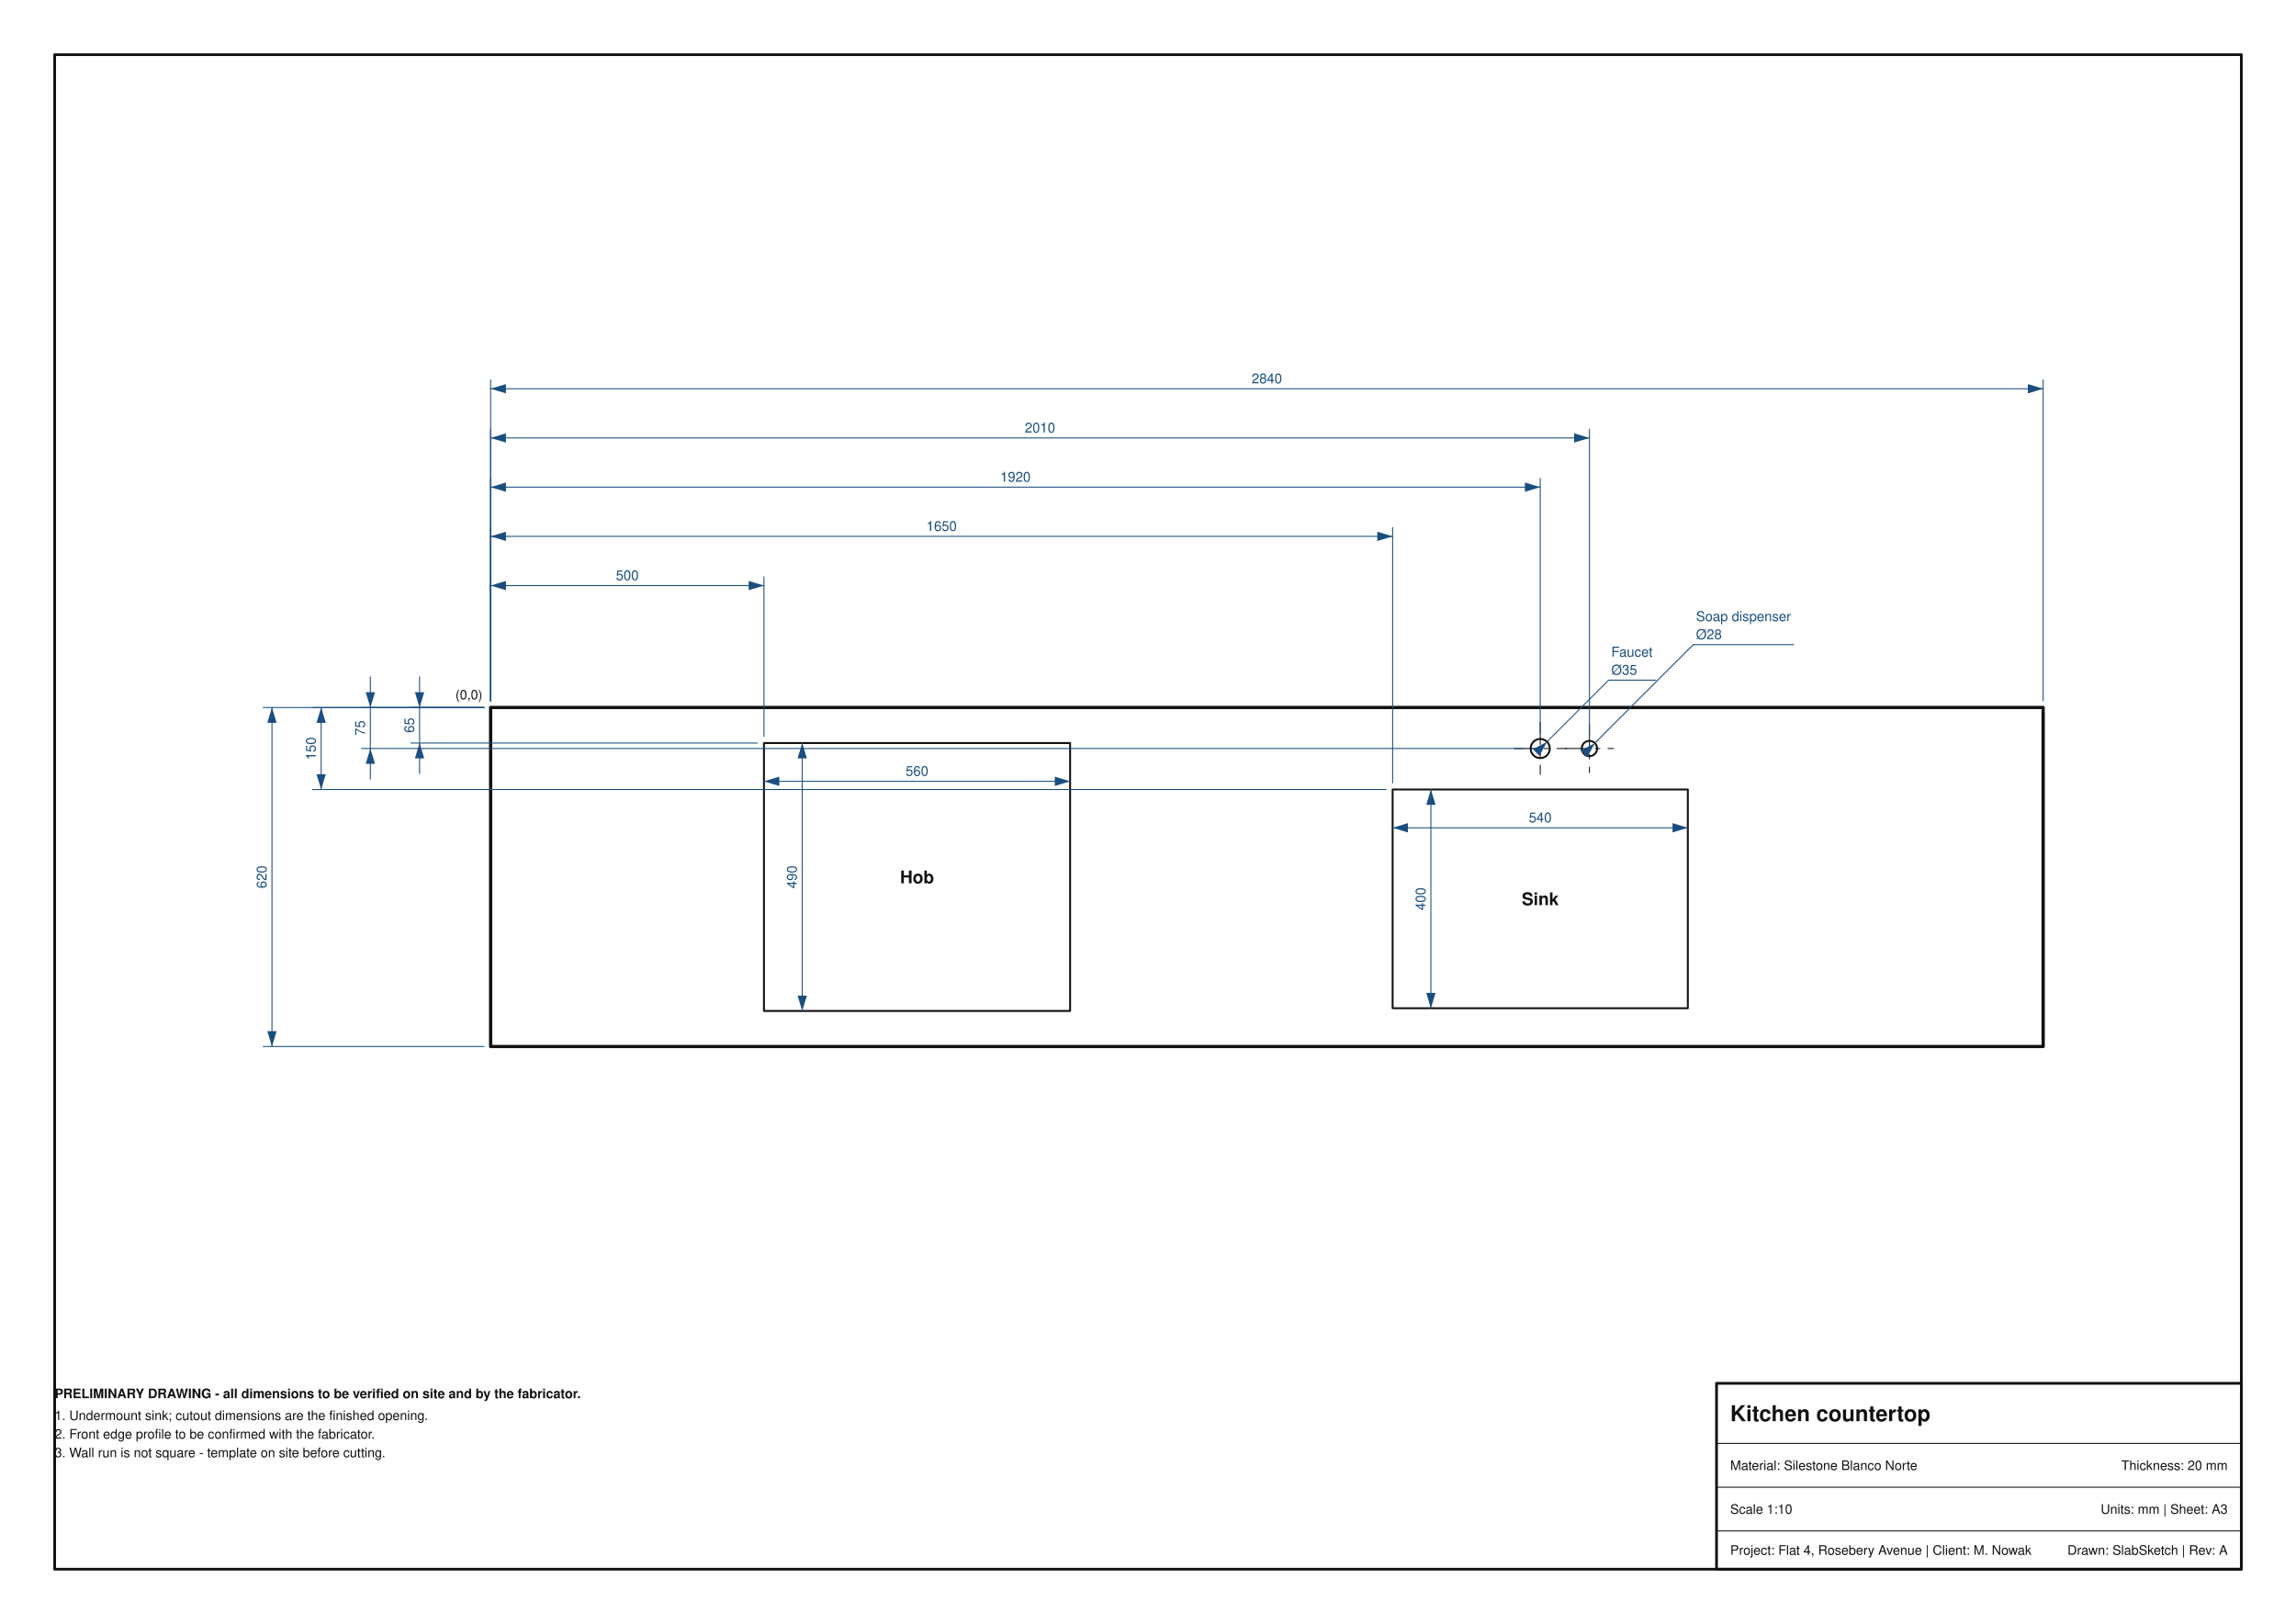
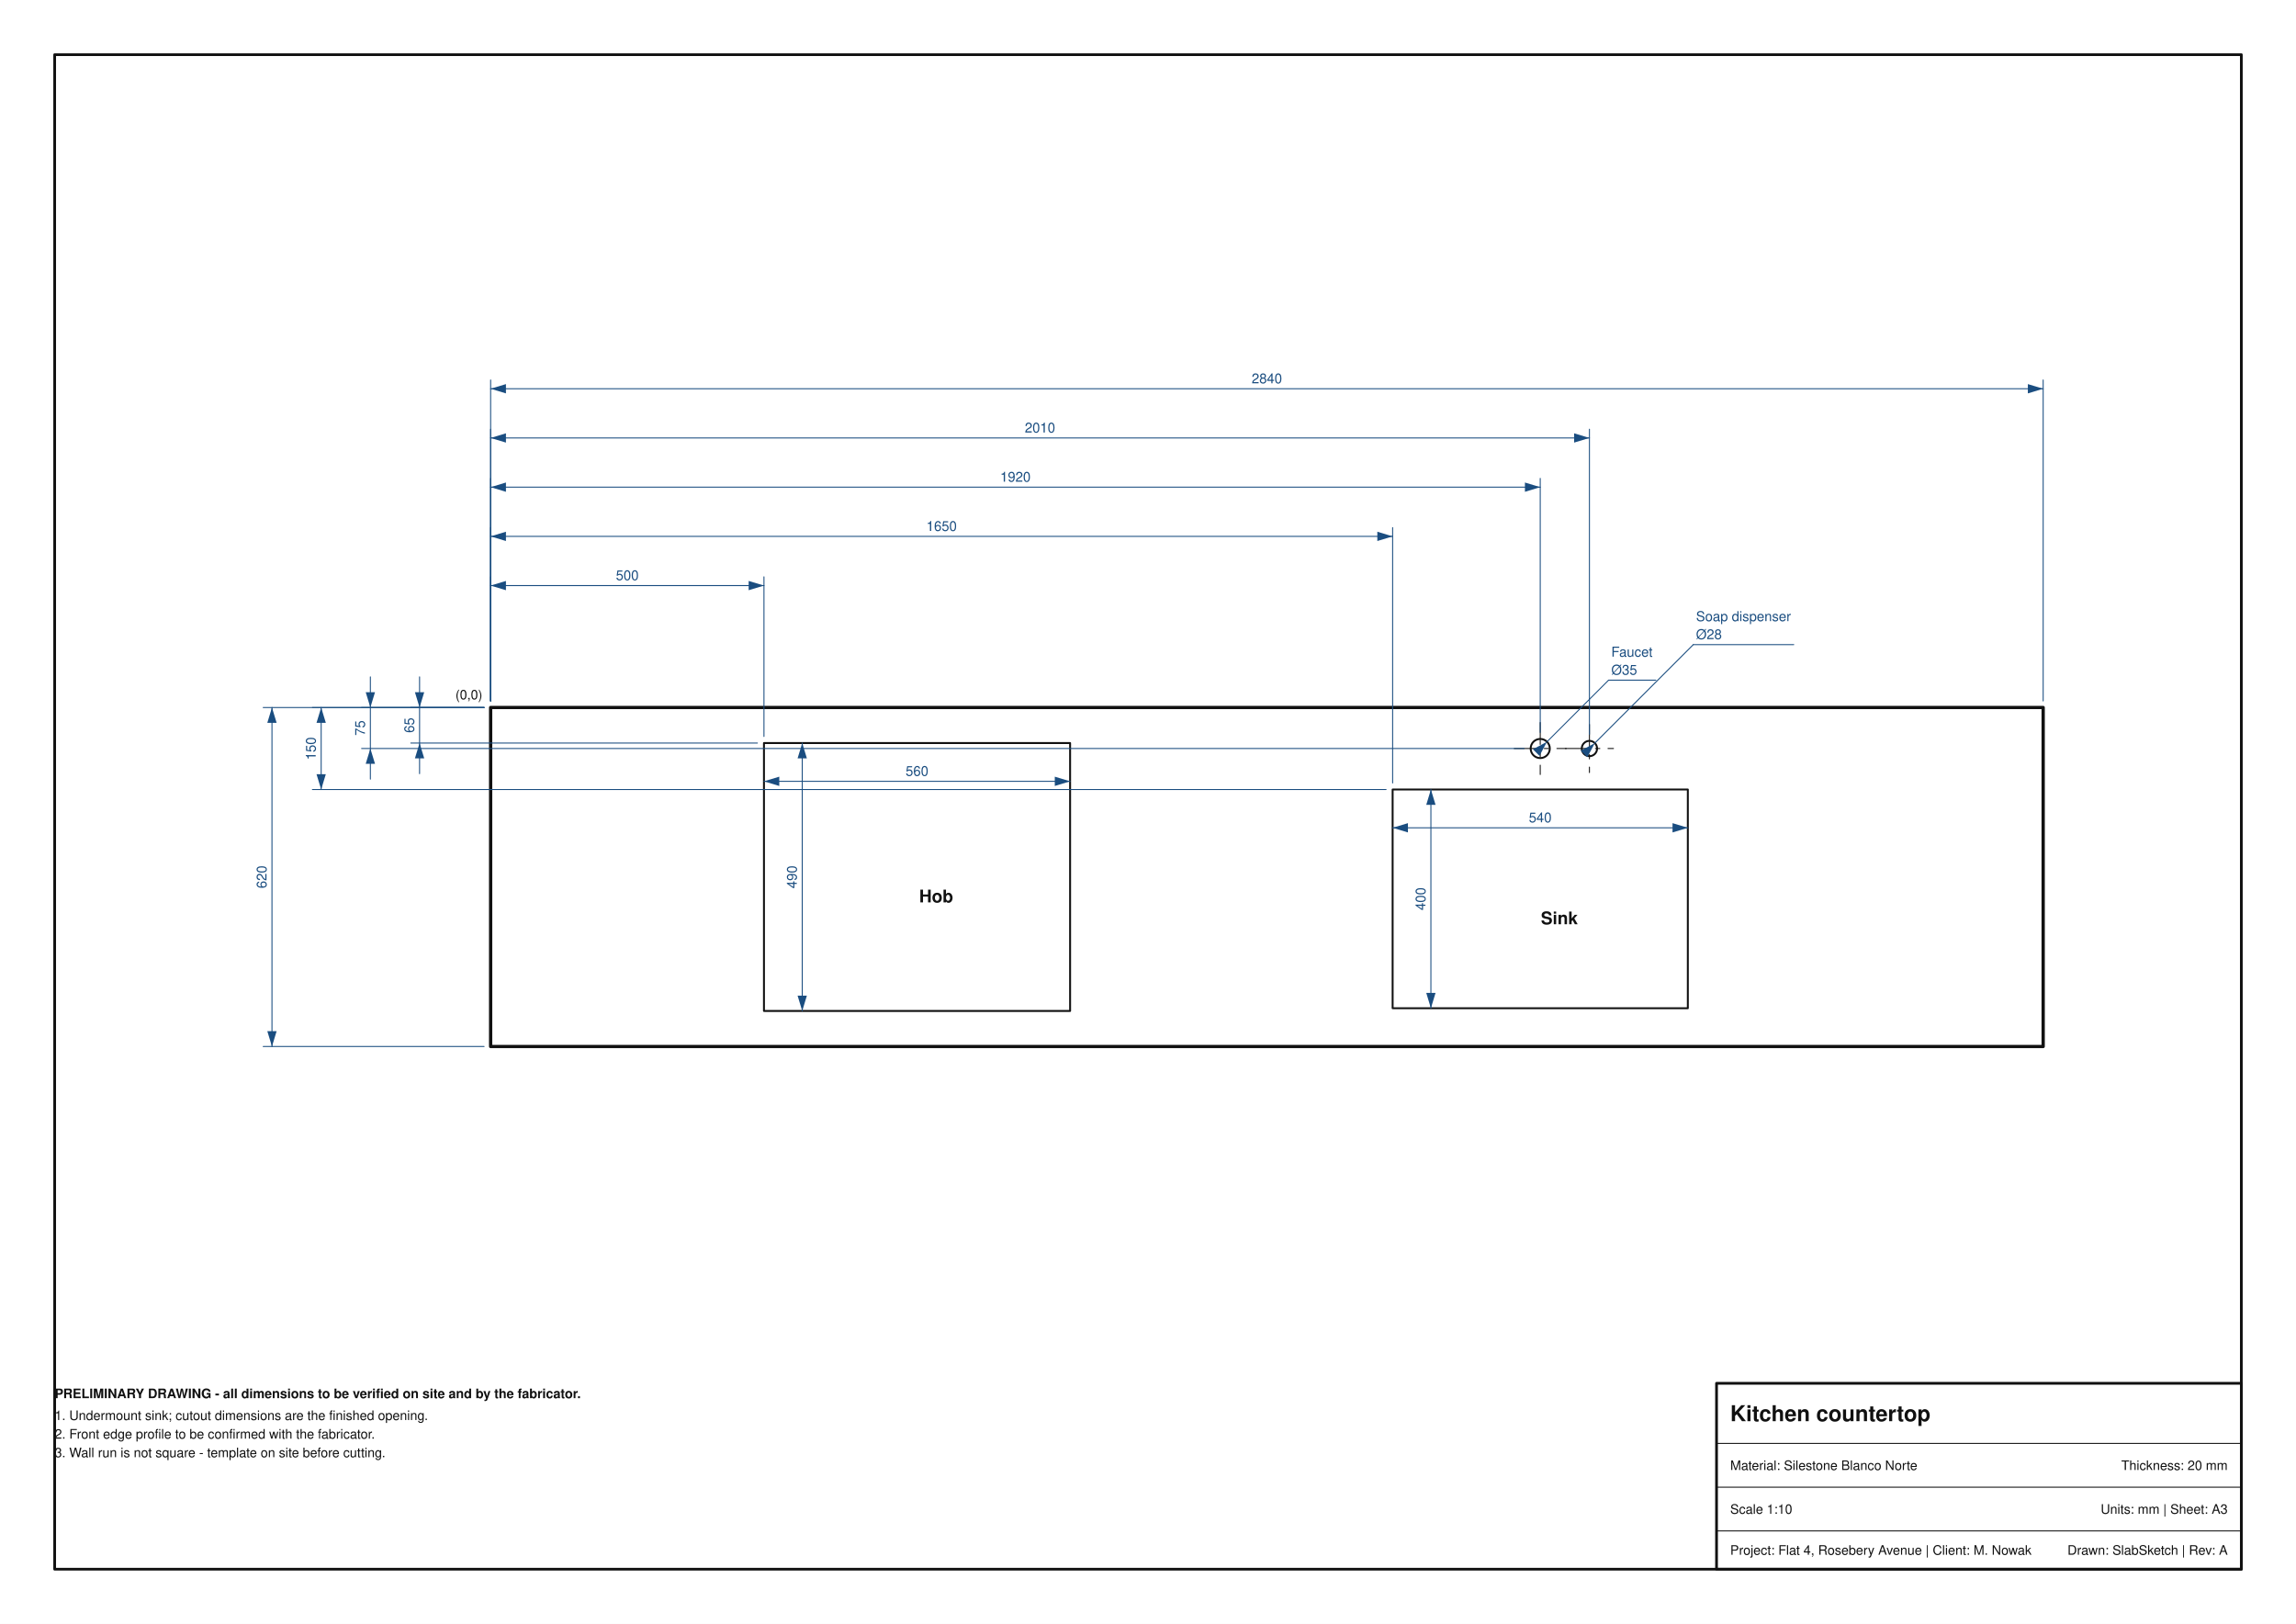
<svg xmlns="http://www.w3.org/2000/svg" version="1.1" width="420mm" height="297mm" viewBox="0 0 420 297">
  <rect x="0" y="0" width="420" height="297" fill="#ffffff" />
  <g fill="none" stroke="none" stroke-linecap="round" stroke-linejoin="round" font-family="Helvetica, Arial, sans-serif" shape-rendering="geometricPrecision">
    <g id="frame">
      <polygon points="10,10 410,10 410,287 10,287" stroke="#111111" stroke-width="0.5" fill="none" />
      <polygon points="314,253 410,253 410,287 314,287" stroke="#111111" stroke-width="0.5" fill="none" />
      <line x1="314" y1="264" x2="410" y2="264" stroke="#111111" stroke-width="0.18" />
      <line x1="314" y1="272" x2="410" y2="272" stroke="#111111" stroke-width="0.18" />
      <line x1="314" y1="280" x2="410" y2="280" stroke="#111111" stroke-width="0.18" />
    </g>
    <g id="outline">
      <polygon points="89.75,129.4 373.75,129.4 373.75,191.4 89.75,191.4" stroke="#111111" stroke-width="0.6" fill="none" />
    </g>
    <g id="cutout">
      <polygon points="139.75,135.9 195.75,135.9 195.75,184.9 139.75,184.9" stroke="#111111" stroke-width="0.35" fill="none" />
      <polygon points="254.75,144.4 308.75,144.4 308.75,184.4 254.75,184.4" stroke="#111111" stroke-width="0.35" fill="none" />
    </g>
    <g id="hole">
      <circle cx="281.75" cy="136.9" r="1.75" stroke="#111111" stroke-width="0.35" fill="none" />
      <circle cx="290.75" cy="136.9" r="1.4" stroke="#111111" stroke-width="0.35" fill="none" />
    </g>
    <g id="centreline">
      <line x1="277" y1="136.9" x2="286.5" y2="136.9" stroke="#111111" stroke-width="0.18" stroke-dasharray="4 1.5 0.8 1.5" />
      <line x1="281.75" y1="132.15" x2="281.75" y2="141.65" stroke="#111111" stroke-width="0.18" stroke-dasharray="4 1.5 0.8 1.5" />
      <line x1="286.35" y1="136.9" x2="295.15" y2="136.9" stroke="#111111" stroke-width="0.18" stroke-dasharray="4 1.5 0.8 1.5" />
      <line x1="290.75" y1="132.5" x2="290.75" y2="141.3" stroke="#111111" stroke-width="0.18" stroke-dasharray="4 1.5 0.8 1.5" />
    </g>
    <g id="dimension">
      <line x1="139.75" y1="142.9" x2="195.75" y2="142.9" stroke="#1a4d80" stroke-width="0.18" />
      <polygon points="139.75,142.9 142.55,143.75 142.55,142.05" fill="#1a4d80" />
      <polygon points="195.75,142.9 192.95,142.05 192.95,143.75" fill="#1a4d80" />
      <text x="167.75" y="141.9" dy="0" font-size="2.5" fill="#1a4d80" text-anchor="middle">560</text>
      <line x1="254.75" y1="151.4" x2="308.75" y2="151.4" stroke="#1a4d80" stroke-width="0.18" />
      <polygon points="254.75,151.4 257.55,152.25 257.55,150.55" fill="#1a4d80" />
      <polygon points="308.75,151.4 305.95,150.55 305.95,152.25" fill="#1a4d80" />
      <text x="281.75" y="150.4" dy="0" font-size="2.5" fill="#1a4d80" text-anchor="middle">540</text>
      <line x1="89.75" y1="128.2" x2="89.75" y2="105.5" stroke="#1a4d80" stroke-width="0.18" />
      <line x1="139.75" y1="134.7" x2="139.75" y2="105.5" stroke="#1a4d80" stroke-width="0.18" />
      <line x1="89.75" y1="107.1" x2="139.75" y2="107.1" stroke="#1a4d80" stroke-width="0.18" />
      <polygon points="89.75,107.1 92.55,107.95 92.55,106.25" fill="#1a4d80" />
      <polygon points="139.75,107.1 136.95,106.25 136.95,107.95" fill="#1a4d80" />
      <text x="114.75" y="106.1" dy="0" font-size="2.5" fill="#1a4d80" text-anchor="middle">500</text>
      <line x1="89.75" y1="128.2" x2="89.75" y2="96.5" stroke="#1a4d80" stroke-width="0.18" />
      <line x1="254.75" y1="143.2" x2="254.75" y2="96.5" stroke="#1a4d80" stroke-width="0.18" />
      <line x1="89.75" y1="98.1" x2="254.75" y2="98.1" stroke="#1a4d80" stroke-width="0.18" />
      <polygon points="89.75,98.1 92.55,98.95 92.55,97.25" fill="#1a4d80" />
      <polygon points="254.75,98.1 251.95,97.25 251.95,98.95" fill="#1a4d80" />
      <text x="172.25" y="97.1" dy="0" font-size="2.5" fill="#1a4d80" text-anchor="middle">1650</text>
      <line x1="89.75" y1="128.2" x2="89.75" y2="87.5" stroke="#1a4d80" stroke-width="0.18" />
      <line x1="281.75" y1="133.95" x2="281.75" y2="87.5" stroke="#1a4d80" stroke-width="0.18" />
      <line x1="89.75" y1="89.1" x2="281.75" y2="89.1" stroke="#1a4d80" stroke-width="0.18" />
      <polygon points="89.75,89.1 92.55,89.95 92.55,88.25" fill="#1a4d80" />
      <polygon points="281.75,89.1 278.95,88.25 278.95,89.95" fill="#1a4d80" />
      <text x="185.75" y="88.1" dy="0" font-size="2.5" fill="#1a4d80" text-anchor="middle">1920</text>
      <line x1="89.75" y1="128.2" x2="89.75" y2="78.5" stroke="#1a4d80" stroke-width="0.18" />
      <line x1="290.75" y1="134.3" x2="290.75" y2="78.5" stroke="#1a4d80" stroke-width="0.18" />
      <line x1="89.75" y1="80.1" x2="290.75" y2="80.1" stroke="#1a4d80" stroke-width="0.18" />
      <polygon points="89.75,80.1 92.55,80.95 92.55,79.25" fill="#1a4d80" />
      <polygon points="290.75,80.1 287.95,79.25 287.95,80.95" fill="#1a4d80" />
      <text x="190.25" y="79.1" dy="0" font-size="2.5" fill="#1a4d80" text-anchor="middle">2010</text>
      <line x1="89.75" y1="128.2" x2="89.75" y2="69.5" stroke="#1a4d80" stroke-width="0.18" />
      <line x1="373.75" y1="128.2" x2="373.75" y2="69.5" stroke="#1a4d80" stroke-width="0.18" />
      <line x1="89.75" y1="71.1" x2="373.75" y2="71.1" stroke="#1a4d80" stroke-width="0.18" />
      <polygon points="89.75,71.1 92.55,71.95 92.55,70.25" fill="#1a4d80" />
      <polygon points="373.75,71.1 370.95,70.25 370.95,71.95" fill="#1a4d80" />
      <text x="231.75" y="70.1" dy="0" font-size="2.5" fill="#1a4d80" text-anchor="middle">2840</text>
      <line x1="146.75" y1="135.9" x2="146.75" y2="184.9" stroke="#1a4d80" stroke-width="0.18" />
      <polygon points="146.75,135.9 145.9,138.7 147.6,138.7" fill="#1a4d80" />
      <polygon points="146.75,184.9 147.6,182.1 145.9,182.1" fill="#1a4d80" />
      <text x="145.75" y="160.4" dy="0" font-size="2.5" fill="#1a4d80" text-anchor="middle" transform="rotate(-90 145.75 160.4)">490</text>
      <line x1="261.75" y1="144.4" x2="261.75" y2="184.4" stroke="#1a4d80" stroke-width="0.18" />
      <polygon points="261.75,144.4 260.9,147.2 262.6,147.2" fill="#1a4d80" />
      <polygon points="261.75,184.4 262.6,181.6 260.9,181.6" fill="#1a4d80" />
      <text x="260.75" y="164.4" dy="0" font-size="2.5" fill="#1a4d80" text-anchor="middle" transform="rotate(-90 260.75 164.4)">400</text>
      <line x1="88.55" y1="129.4" x2="75.15" y2="129.4" stroke="#1a4d80" stroke-width="0.18" />
      <line x1="138.55" y1="135.9" x2="75.15" y2="135.9" stroke="#1a4d80" stroke-width="0.18" />
      <line x1="76.75" y1="123.8" x2="76.75" y2="141.5" stroke="#1a4d80" stroke-width="0.18" />
      <polygon points="76.75,129.4 77.6,126.6 75.9,126.6" fill="#1a4d80" />
      <polygon points="76.75,135.9 75.9,138.7 77.6,138.7" fill="#1a4d80" />
      <text x="75.75" y="132.65" dy="0" font-size="2.5" fill="#1a4d80" text-anchor="middle" transform="rotate(-90 75.75 132.65)">65</text>
      <line x1="88.55" y1="129.4" x2="57.15" y2="129.4" stroke="#1a4d80" stroke-width="0.18" />
      <line x1="253.55" y1="144.4" x2="57.15" y2="144.4" stroke="#1a4d80" stroke-width="0.18" />
      <line x1="58.75" y1="129.4" x2="58.75" y2="144.4" stroke="#1a4d80" stroke-width="0.18" />
      <polygon points="58.75,129.4 57.9,132.2 59.6,132.2" fill="#1a4d80" />
      <polygon points="58.75,144.4 59.6,141.6 57.9,141.6" fill="#1a4d80" />
      <text x="57.75" y="136.9" dy="0" font-size="2.5" fill="#1a4d80" text-anchor="middle" transform="rotate(-90 57.75 136.9)">150</text>
      <line x1="88.55" y1="129.4" x2="66.15" y2="129.4" stroke="#1a4d80" stroke-width="0.18" />
      <line x1="278.8" y1="136.9" x2="66.15" y2="136.9" stroke="#1a4d80" stroke-width="0.18" />
      <line x1="67.75" y1="123.8" x2="67.75" y2="142.5" stroke="#1a4d80" stroke-width="0.18" />
      <polygon points="67.75,129.4 68.6,126.6 66.9,126.6" fill="#1a4d80" />
      <polygon points="67.75,136.9 66.9,139.7 68.6,139.7" fill="#1a4d80" />
      <text x="66.75" y="133.15" dy="0" font-size="2.5" fill="#1a4d80" text-anchor="middle" transform="rotate(-90 66.75 133.15)">75</text>
      <line x1="88.55" y1="129.4" x2="48.15" y2="129.4" stroke="#1a4d80" stroke-width="0.18" />
      <line x1="88.55" y1="191.4" x2="48.15" y2="191.4" stroke="#1a4d80" stroke-width="0.18" />
      <line x1="49.75" y1="129.4" x2="49.75" y2="191.4" stroke="#1a4d80" stroke-width="0.18" />
      <polygon points="49.75,129.4 48.9,132.2 50.6,132.2" fill="#1a4d80" />
      <polygon points="49.75,191.4 50.6,188.6 48.9,188.6" fill="#1a4d80" />
      <text x="48.75" y="160.4" dy="0" font-size="2.5" fill="#1a4d80" text-anchor="middle" transform="rotate(-90 48.75 160.4)">620</text>
      <line x1="282.987" y1="135.663" x2="294.25" y2="124.4" stroke="#1a4d80" stroke-width="0.18" />
      <line x1="294.25" y1="124.4" x2="302.893" y2="124.4" stroke="#1a4d80" stroke-width="0.18" />
      <polygon points="282.987,135.663 280.406,137.041 281.609,138.244" fill="#1a4d80" />
+       <text x="294.75" y="120.1" dy="0" font-size="2.5" fill="#1a4d80">Faucet</text>
      <text x="294.75" y="123.4" dy="0" font-size="2.5" fill="#1a4d80">Ø35</text>
-       <text x="294.75" y="120.1" dy="0" font-size="2.5" fill="#1a4d80">Faucet</text>
      <line x1="291.74" y1="135.91" x2="309.75" y2="117.9" stroke="#1a4d80" stroke-width="0.18" />
      <line x1="309.75" y1="117.9" x2="328.12" y2="117.9" stroke="#1a4d80" stroke-width="0.18" />
      <polygon points="291.74,135.91 289.159,137.289 290.361,138.491" fill="#1a4d80" />
+       <text x="310.25" y="113.6" dy="0" font-size="2.5" fill="#1a4d80">Soap dispenser</text>
      <text x="310.25" y="116.9" dy="0" font-size="2.5" fill="#1a4d80">Ø28</text>
-       <text x="310.25" y="113.6" dy="0" font-size="2.5" fill="#1a4d80">Soap dispenser</text>
    </g>
    <g id="annotation">
-       <text x="167.75" y="160.4" dy="1.146" font-size="3.2" fill="#111111" text-anchor="middle" font-weight="bold">Hob</text>
-       <text x="281.75" y="164.4" dy="1.146" font-size="3.2" fill="#111111" text-anchor="middle" font-weight="bold">Sink</text>
+       <text x="171.25" y="163.9" dy="1.146" font-size="3.2" fill="#111111" text-anchor="middle" font-weight="bold">Hob</text>
+       <text x="285.25" y="167.9" dy="1.146" font-size="3.2" fill="#111111" text-anchor="middle" font-weight="bold">Sink</text>
      <text x="88.25" y="127.9" dy="0" font-size="2.4" fill="#111111" text-anchor="end">(0,0)</text>
    </g>
    <g id="title">
      <text x="316.5" y="258.5" dy="1.432" font-size="4" fill="#111111" font-weight="bold">Kitchen countertop</text>
      <text x="316.5" y="268" dy="0.859" font-size="2.4" fill="#111111">Material: Silestone Blanco Norte</text>
      <text x="407.5" y="268" dy="0.859" font-size="2.4" fill="#111111" text-anchor="end">Thickness: 20 mm</text>
      <text x="316.5" y="276" dy="0.859" font-size="2.4" fill="#111111">Scale 1:10</text>
      <text x="407.5" y="276" dy="0.859" font-size="2.4" fill="#111111" text-anchor="end">Units: mm | Sheet: A3</text>
      <text x="316.5" y="283.5" dy="0.859" font-size="2.4" fill="#111111">Project: Flat 4, Rosebery Avenue | Client: M. Nowak</text>
      <text x="407.5" y="283.5" dy="0.859" font-size="2.4" fill="#111111" text-anchor="end">Drawn: SlabSketch | Rev: A</text>
      <text x="10" y="254" dy="1.718" font-size="2.4" fill="#111111" font-weight="bold">PRELIMINARY DRAWING - all dimensions to be verified on site and by the fabricator.</text>
      <text x="10" y="258" dy="1.718" font-size="2.4" fill="#111111">1. Undermount sink; cutout dimensions are the finished opening.</text>
      <text x="10" y="261.4" dy="1.718" font-size="2.4" fill="#111111">2. Front edge profile to be confirmed with the fabricator.</text>
      <text x="10" y="264.8" dy="1.718" font-size="2.4" fill="#111111">3. Wall run is not square - template on site before cutting.</text>
    </g>
  </g>
</svg>
